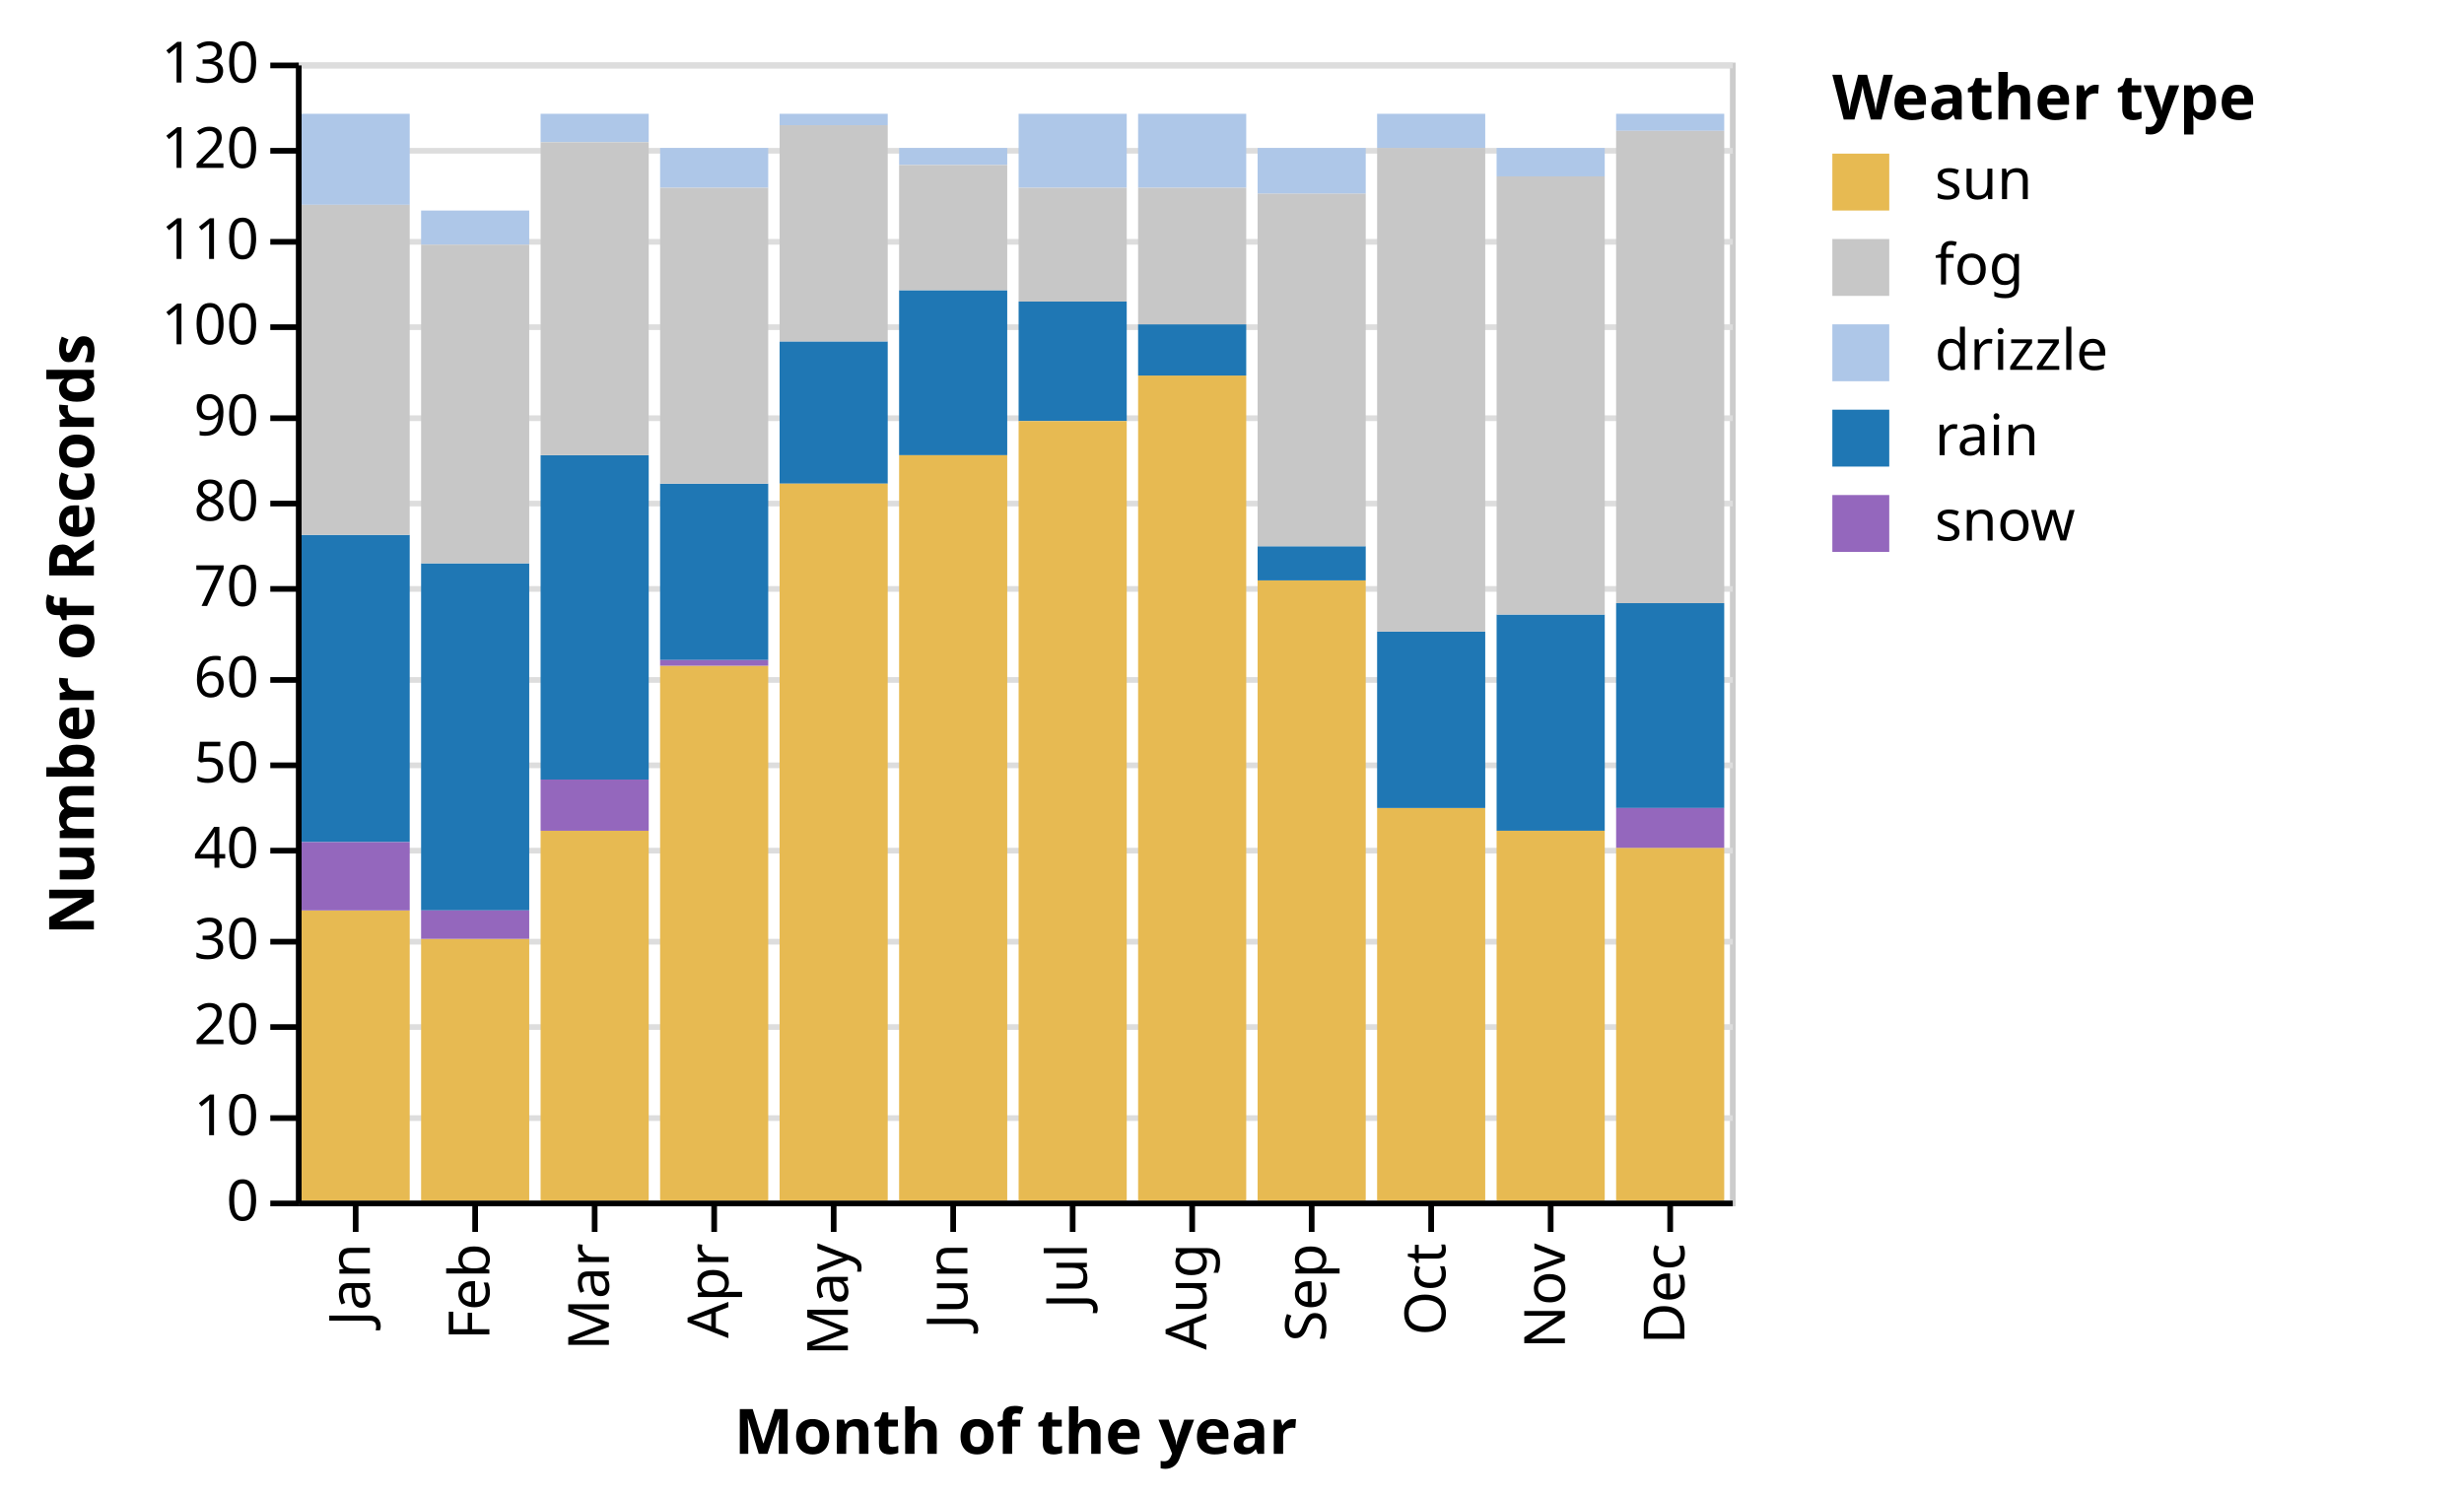
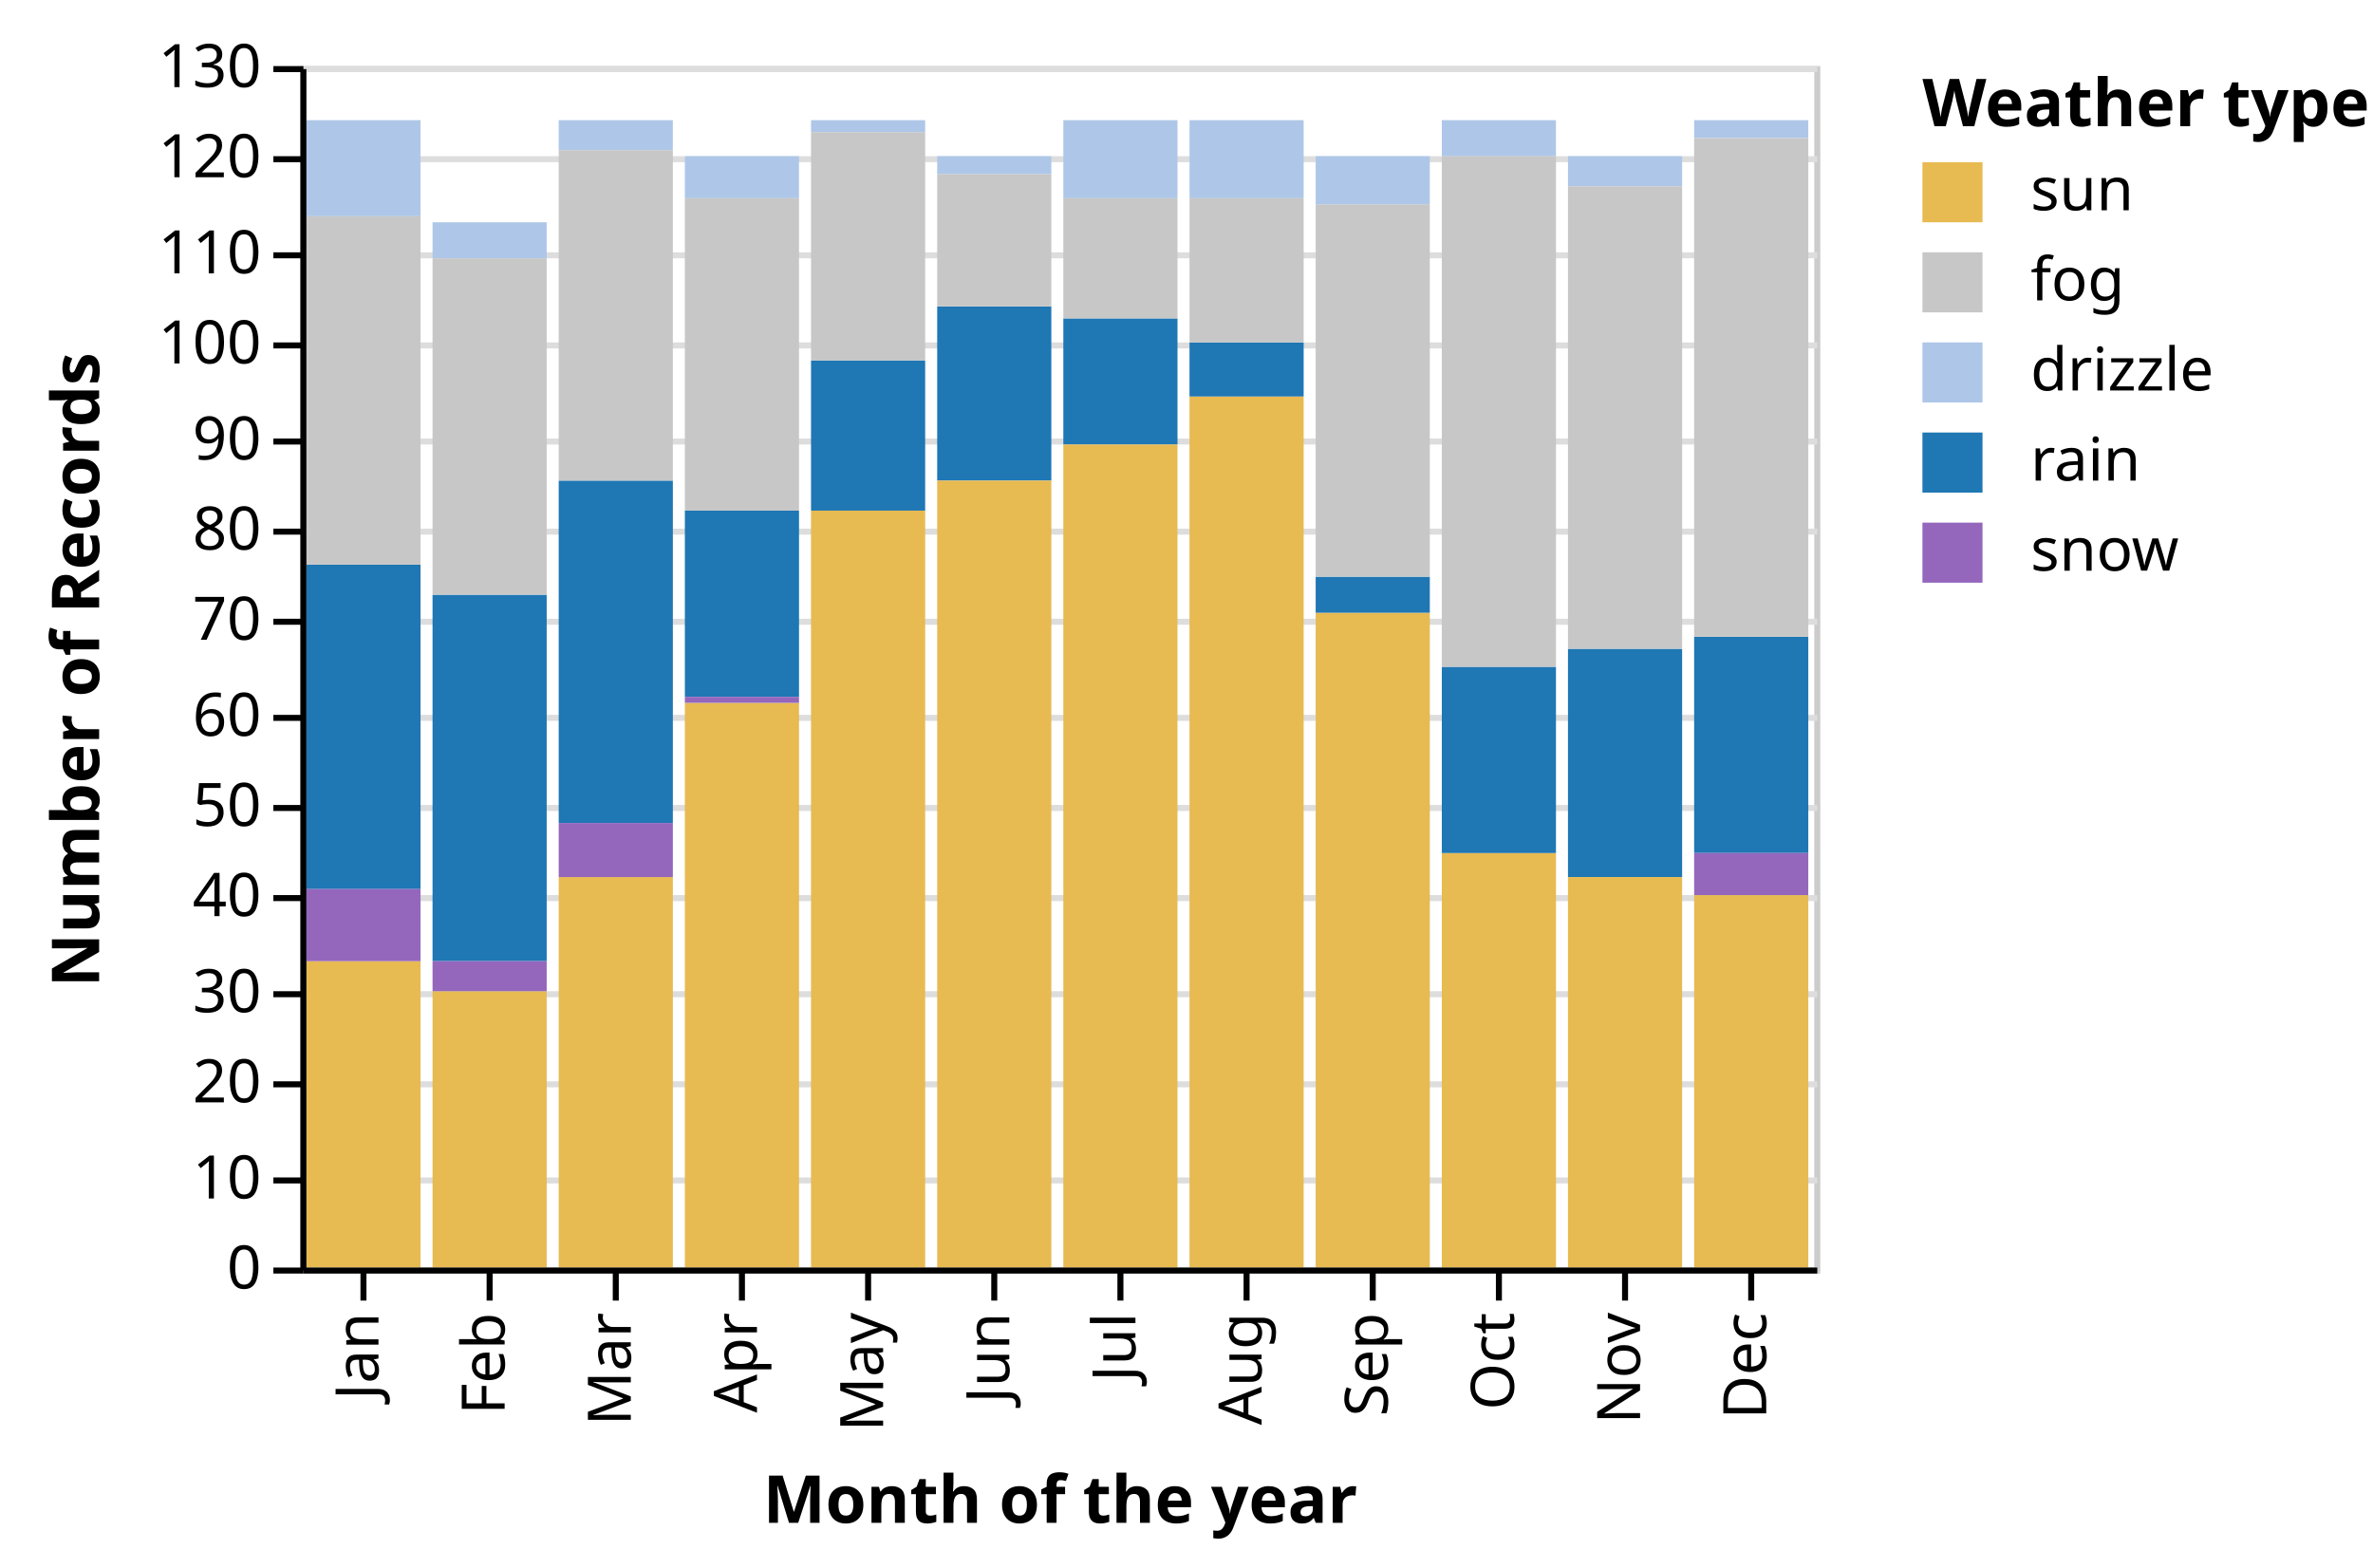
- <svg xmlns="http://www.w3.org/2000/svg" class="marks" width="433" height="263" viewBox="0 0 433 263" version="1.1">
-   <g transform="translate(52,11)">
+ <svg xmlns="http://www.w3.org/2000/svg" class="marks" width="395" height="261" viewBox="0 0 395 261" version="1.1">
+   <g transform="translate(50,11)">
    <g class="mark-group role-frame root">
      <g transform="translate(0,0)">
        <path class="background" d="M0.5,0.5h252v200h-252Z" style="fill: transparent; stroke: #ccc;" />
        <g>
          <g class="mark-group role-axis">
            <g transform="translate(0.5,0.5)">
              <path class="background" d="M0,0h0v0h0Z" style="pointer-events: none; fill: none;" />
              <g>
                <g class="mark-rule role-axis-grid" style="pointer-events: none;">
                  <line transform="translate(0,200)" x2="252" y2="0" style="fill: none; stroke: #ddd; stroke-width: 1; stroke-dasharray: ; opacity: 1;" />
                  <line transform="translate(0,185)" x2="252" y2="0" style="fill: none; stroke: #ddd; stroke-width: 1; stroke-dasharray: ; opacity: 1;" />
                  <line transform="translate(0,169)" x2="252" y2="0" style="fill: none; stroke: #ddd; stroke-width: 1; stroke-dasharray: ; opacity: 1;" />
                  <line transform="translate(0,154)" x2="252" y2="0" style="fill: none; stroke: #ddd; stroke-width: 1; stroke-dasharray: ; opacity: 1;" />
                  <line transform="translate(0,138)" x2="252" y2="0" style="fill: none; stroke: #ddd; stroke-width: 1; stroke-dasharray: ; opacity: 1;" />
                  <line transform="translate(0,123)" x2="252" y2="0" style="fill: none; stroke: #ddd; stroke-width: 1; stroke-dasharray: ; opacity: 1;" />
                  <line transform="translate(0,108)" x2="252" y2="0" style="fill: none; stroke: #ddd; stroke-width: 1; stroke-dasharray: ; opacity: 1;" />
                  <line transform="translate(0,92)" x2="252" y2="0" style="fill: none; stroke: #ddd; stroke-width: 1; stroke-dasharray: ; opacity: 1;" />
                  <line transform="translate(0,77)" x2="252" y2="0" style="fill: none; stroke: #ddd; stroke-width: 1; stroke-dasharray: ; opacity: 1;" />
                  <line transform="translate(0,62)" x2="252" y2="0" style="fill: none; stroke: #ddd; stroke-width: 1; stroke-dasharray: ; opacity: 1;" />
                  <line transform="translate(0,46)" x2="252" y2="0" style="fill: none; stroke: #ddd; stroke-width: 1; stroke-dasharray: ; opacity: 1;" />
                  <line transform="translate(0,31)" x2="252" y2="0" style="fill: none; stroke: #ddd; stroke-width: 1; stroke-dasharray: ; opacity: 1;" />
                  <line transform="translate(0,15)" x2="252" y2="0" style="fill: none; stroke: #ddd; stroke-width: 1; stroke-dasharray: ; opacity: 1;" />
                  <line transform="translate(0,0)" x2="252" y2="0" style="fill: none; stroke: #ddd; stroke-width: 1; stroke-dasharray: ; opacity: 1;" />
                </g>
              </g>
            </g>
          </g>
          <g class="mark-rect role-bar marks">
            <path d="M1,9h19v16h-19Z" style="fill: #aec7e8;" />
            <path d="M1,83h19v54h-19Z" style="fill: #1f77b4;" />
            <path d="M1,149h19v51h-19Z" style="fill: #e7ba52;" />
            <path d="M1,137h19v12h-19Z" style="fill: #9467bd;" />
            <path d="M22,88h19v61h-19Z" style="fill: #1f77b4;" />
            <path d="M22,154h19v46h-19Z" style="fill: #e7ba52;" />
            <path d="M22,26h19v6h-19Z" style="fill: #aec7e8;" />
            <path d="M22,149h19v5h-19Z" style="fill: #9467bd;" />
            <path d="M43,135h19v65h-19Z" style="fill: #e7ba52;" />
            <path d="M43,69h19v57h-19Z" style="fill: #1f77b4;" />
            <path d="M43,126h19v9h-19Z" style="fill: #9467bd;" />
            <path d="M43,9h19v5h-19Z" style="fill: #aec7e8;" />
            <path d="M64,74h19v31h-19Z" style="fill: #1f77b4;" />
            <path d="M64,106h19v94h-19Z" style="fill: #e7ba52;" />
            <path d="M64,105h19v1h-19Z" style="fill: #9467bd;" />
            <path d="M64,15h19v7h-19Z" style="fill: #aec7e8;" />
            <path d="M85,49h19v25h-19Z" style="fill: #1f77b4;" />
            <path d="M85,74h19v126h-19Z" style="fill: #e7ba52;" />
            <path d="M85,9h19v2h-19Z" style="fill: #aec7e8;" />
            <path d="M106,40h19v29h-19Z" style="fill: #1f77b4;" />
            <path d="M106,69h19v131h-19Z" style="fill: #e7ba52;" />
            <path d="M106,15h19v3h-19Z" style="fill: #aec7e8;" />
            <path d="M127,42h19v21h-19Z" style="fill: #1f77b4;" />
            <path d="M127,63h19v137h-19Z" style="fill: #e7ba52;" />
            <path d="M127,9h19v13h-19Z" style="fill: #aec7e8;" />
            <path d="M127,22h19v20h-19Z" style="fill: #c7c7c7;" />
            <path d="M148,9h19v13h-19Z" style="fill: #aec7e8;" />
            <path d="M148,55h19v145h-19Z" style="fill: #e7ba52;" />
            <path d="M148,46h19v9h-19Z" style="fill: #1f77b4;" />
            <path d="M169,91h19v109h-19Z" style="fill: #e7ba52;" />
            <path d="M169,85h19v6h-19Z" style="fill: #1f77b4;" />
            <path d="M169,23h19v62h-19Z" style="fill: #c7c7c7;" />
            <path d="M169,15h19v8h-19Z" style="fill: #aec7e8;" />
            <path d="M190,131h19v69h-19Z" style="fill: #e7ba52;" />
            <path d="M190,9h19v6h-19Z" style="fill: #aec7e8;" />
            <path d="M190,100h19v31h-19Z" style="fill: #1f77b4;" />
            <path d="M211,97h19v38h-19Z" style="fill: #1f77b4;" />
            <path d="M211,135h19v65h-19Z" style="fill: #e7ba52;" />
            <path d="M211,15h19v5h-19Z" style="fill: #aec7e8;" />
            <path d="M211,20h19v77h-19Z" style="fill: #c7c7c7;" />
            <path d="M232,95h19v36h-19Z" style="fill: #1f77b4;" />
            <path d="M232,138h19v62h-19Z" style="fill: #e7ba52;" />
            <path d="M232,131h19v7h-19Z" style="fill: #9467bd;" />
            <path d="M232,9h19v3h-19Z" style="fill: #aec7e8;" />
            <path d="M43,14h19v55h-19Z" style="fill: #c7c7c7;" />
            <path d="M64,22h19v52h-19Z" style="fill: #c7c7c7;" />
            <path d="M85,11h19v38h-19Z" style="fill: #c7c7c7;" />
            <path d="M106,18h19v22h-19Z" style="fill: #c7c7c7;" />
            <path d="M148,22h19v24h-19Z" style="fill: #c7c7c7;" />
            <path d="M190,15h19v85h-19Z" style="fill: #c7c7c7;" />
            <path d="M232,12h19v83h-19Z" style="fill: #c7c7c7;" />
            <path d="M1,25h19v58h-19Z" style="fill: #c7c7c7;" />
            <path d="M22,32h19v56h-19Z" style="fill: #c7c7c7;" />
          </g>
          <g class="mark-group role-legend">
            <g transform="translate(270,0)">
-               <path class="background" d="M0,0h106v86h-106Z" style="pointer-events: none; fill: none;" />
+               <path class="background" d="M0,0h70v86h-70Z" style="pointer-events: none; fill: none;" />
              <g>
                <g class="mark-group role-legend-entry">
                  <g transform="translate(0,16)">
                    <path class="background" d="M0,0h0v0h0Z" style="pointer-events: none; fill: none;" />
                    <g>
                      <g class="mark-symbol role-legend-symbol" style="pointer-events: none;">
                        <path transform="translate(5,5)" d="M-5,-5h10v10h-10Z" style="fill: #e7ba52; stroke-width: 1.5; opacity: 1;" />
                        <path transform="translate(5,20)" d="M-5,-5h10v10h-10Z" style="fill: #c7c7c7; stroke-width: 1.5; opacity: 1;" />
                        <path transform="translate(5,35)" d="M-5,-5h10v10h-10Z" style="fill: #aec7e8; stroke-width: 1.5; opacity: 1;" />
                        <path transform="translate(5,50)" d="M-5,-5h10v10h-10Z" style="fill: #1f77b4; stroke-width: 1.5; opacity: 1;" />
                        <path transform="translate(5,65)" d="M-5,-5h10v10h-10Z" style="fill: #9467bd; stroke-width: 1.5; opacity: 1;" />
                      </g>
                      <g class="mark-text role-legend-label" style="pointer-events: none;">
                        <text text-anchor="start" transform="translate(18,8)" style="font: 10px sans-serif; fill: #000; opacity: 1;">sun</text>
                        <text text-anchor="start" transform="translate(18,23)" style="font: 10px sans-serif; fill: #000; opacity: 1;">fog</text>
                        <text text-anchor="start" transform="translate(18,38)" style="font: 10px sans-serif; fill: #000; opacity: 1;">drizzle</text>
                        <text text-anchor="start" transform="translate(18,53)" style="font: 10px sans-serif; fill: #000; opacity: 1;">rain</text>
                        <text text-anchor="start" transform="translate(18,68)" style="font: 10px sans-serif; fill: #000; opacity: 1;">snow</text>
                      </g>
                    </g>
                  </g>
                </g>
                <g class="mark-text role-legend-title" style="pointer-events: none;">
                  <text text-anchor="start" transform="translate(0,10)" style="font: bold 11px sans-serif; fill: #000; opacity: 1;">Weather type</text>
                </g>
              </g>
            </g>
          </g>
          <g class="mark-group role-axis">
            <g transform="translate(0.5,200.5)">
              <path class="background" d="M0,0h0v0h0Z" style="pointer-events: none; fill: none;" />
              <g>
                <g class="mark-rule role-axis-tick" style="pointer-events: none;">
                  <line transform="translate(10,0)" x2="0" y2="5" style="fill: none; stroke: #000; stroke-width: 1; opacity: 1;" />
                  <line transform="translate(31,0)" x2="0" y2="5" style="fill: none; stroke: #000; stroke-width: 1; opacity: 1;" />
                  <line transform="translate(52,0)" x2="0" y2="5" style="fill: none; stroke: #000; stroke-width: 1; opacity: 1;" />
                  <line transform="translate(73,0)" x2="0" y2="5" style="fill: none; stroke: #000; stroke-width: 1; opacity: 1;" />
                  <line transform="translate(94,0)" x2="0" y2="5" style="fill: none; stroke: #000; stroke-width: 1; opacity: 1;" />
                  <line transform="translate(115,0)" x2="0" y2="5" style="fill: none; stroke: #000; stroke-width: 1; opacity: 1;" />
                  <line transform="translate(136,0)" x2="0" y2="5" style="fill: none; stroke: #000; stroke-width: 1; opacity: 1;" />
                  <line transform="translate(157,0)" x2="0" y2="5" style="fill: none; stroke: #000; stroke-width: 1; opacity: 1;" />
                  <line transform="translate(178,0)" x2="0" y2="5" style="fill: none; stroke: #000; stroke-width: 1; opacity: 1;" />
                  <line transform="translate(199,0)" x2="0" y2="5" style="fill: none; stroke: #000; stroke-width: 1; opacity: 1;" />
                  <line transform="translate(220,0)" x2="0" y2="5" style="fill: none; stroke: #000; stroke-width: 1; opacity: 1;" />
                  <line transform="translate(241,0)" x2="0" y2="5" style="fill: none; stroke: #000; stroke-width: 1; opacity: 1;" />
                </g>
                <g class="mark-text role-axis-label" style="pointer-events: none;">
                  <text text-anchor="end" transform="translate(9.5,7) rotate(270) translate(0,3)" style="font: 10px sans-serif; fill: #000; opacity: 1;">Jan</text>
                  <text text-anchor="end" transform="translate(30.5,7) rotate(270) translate(0,3)" style="font: 10px sans-serif; fill: #000; opacity: 1;">Feb</text>
                  <text text-anchor="end" transform="translate(51.5,7) rotate(270) translate(0,3)" style="font: 10px sans-serif; fill: #000; opacity: 1;">Mar</text>
                  <text text-anchor="end" transform="translate(72.5,7) rotate(270) translate(0,3)" style="font: 10px sans-serif; fill: #000; opacity: 1;">Apr</text>
                  <text text-anchor="end" transform="translate(93.5,7) rotate(270) translate(0,3)" style="font: 10px sans-serif; fill: #000; opacity: 1;">May</text>
                  <text text-anchor="end" transform="translate(114.5,7) rotate(270) translate(0,3)" style="font: 10px sans-serif; fill: #000; opacity: 1;">Jun</text>
                  <text text-anchor="end" transform="translate(135.5,7) rotate(270) translate(0,3)" style="font: 10px sans-serif; fill: #000; opacity: 1;">Jul</text>
                  <text text-anchor="end" transform="translate(156.5,7) rotate(270) translate(0,3)" style="font: 10px sans-serif; fill: #000; opacity: 1;">Aug</text>
                  <text text-anchor="end" transform="translate(177.5,7) rotate(270) translate(0,3)" style="font: 10px sans-serif; fill: #000; opacity: 1;">Sep</text>
                  <text text-anchor="end" transform="translate(198.5,7) rotate(270) translate(0,3)" style="font: 10px sans-serif; fill: #000; opacity: 1;">Oct</text>
                  <text text-anchor="end" transform="translate(219.5,7) rotate(270) translate(0,3)" style="font: 10px sans-serif; fill: #000; opacity: 1;">Nov</text>
                  <text text-anchor="end" transform="translate(240.5,7) rotate(270) translate(0,3)" style="font: 10px sans-serif; fill: #000; opacity: 1;">Dec</text>
                </g>
                <g class="mark-rule role-axis-domain" style="pointer-events: none;">
                  <line transform="translate(0,0)" x2="252" y2="0" style="fill: none; stroke: #000; stroke-width: 1; opacity: 1;" />
                </g>
                <g class="mark-text role-axis-title" style="pointer-events: none;">
-                   <text text-anchor="middle" transform="translate(126,44)" style="font: bold 11px sans-serif; fill: #000; opacity: 1;">Month of the year</text>
+                   <text text-anchor="middle" transform="translate(126,42)" style="font: bold 11px sans-serif; fill: #000; opacity: 1;">Month of the year</text>
                </g>
              </g>
            </g>
          </g>
          <g class="mark-group role-axis">
            <g transform="translate(0.5,0.5)">
              <path class="background" d="M0,0h0v0h0Z" style="pointer-events: none; fill: none;" />
              <g>
                <g class="mark-rule role-axis-tick" style="pointer-events: none;">
                  <line transform="translate(0,200)" x2="-5" y2="0" style="fill: none; stroke: #000; stroke-width: 1; opacity: 1;" />
                  <line transform="translate(0,185)" x2="-5" y2="0" style="fill: none; stroke: #000; stroke-width: 1; opacity: 1;" />
                  <line transform="translate(0,169)" x2="-5" y2="0" style="fill: none; stroke: #000; stroke-width: 1; opacity: 1;" />
                  <line transform="translate(0,154)" x2="-5" y2="0" style="fill: none; stroke: #000; stroke-width: 1; opacity: 1;" />
                  <line transform="translate(0,138)" x2="-5" y2="0" style="fill: none; stroke: #000; stroke-width: 1; opacity: 1;" />
                  <line transform="translate(0,123)" x2="-5" y2="0" style="fill: none; stroke: #000; stroke-width: 1; opacity: 1;" />
                  <line transform="translate(0,108)" x2="-5" y2="0" style="fill: none; stroke: #000; stroke-width: 1; opacity: 1;" />
                  <line transform="translate(0,92)" x2="-5" y2="0" style="fill: none; stroke: #000; stroke-width: 1; opacity: 1;" />
                  <line transform="translate(0,77)" x2="-5" y2="0" style="fill: none; stroke: #000; stroke-width: 1; opacity: 1;" />
                  <line transform="translate(0,62)" x2="-5" y2="0" style="fill: none; stroke: #000; stroke-width: 1; opacity: 1;" />
                  <line transform="translate(0,46)" x2="-5" y2="0" style="fill: none; stroke: #000; stroke-width: 1; opacity: 1;" />
                  <line transform="translate(0,31)" x2="-5" y2="0" style="fill: none; stroke: #000; stroke-width: 1; opacity: 1;" />
                  <line transform="translate(0,15)" x2="-5" y2="0" style="fill: none; stroke: #000; stroke-width: 1; opacity: 1;" />
                  <line transform="translate(0,0)" x2="-5" y2="0" style="fill: none; stroke: #000; stroke-width: 1; opacity: 1;" />
                </g>
                <g class="mark-text role-axis-label" style="pointer-events: none;">
                  <text text-anchor="end" transform="translate(-7,203)" style="font: 10px sans-serif; fill: #000; opacity: 1;">0</text>
                  <text text-anchor="end" transform="translate(-7,188)" style="font: 10px sans-serif; fill: #000; opacity: 1;">10</text>
                  <text text-anchor="end" transform="translate(-7,172)" style="font: 10px sans-serif; fill: #000; opacity: 1;">20</text>
                  <text text-anchor="end" transform="translate(-7,157)" style="font: 10px sans-serif; fill: #000; opacity: 1;">30</text>
                  <text text-anchor="end" transform="translate(-7,141)" style="font: 10px sans-serif; fill: #000; opacity: 1;">40</text>
                  <text text-anchor="end" transform="translate(-7,126)" style="font: 10px sans-serif; fill: #000; opacity: 1;">50</text>
                  <text text-anchor="end" transform="translate(-7,111)" style="font: 10px sans-serif; fill: #000; opacity: 1;">60</text>
                  <text text-anchor="end" transform="translate(-7,95)" style="font: 10px sans-serif; fill: #000; opacity: 1;">70</text>
                  <text text-anchor="end" transform="translate(-7,80)" style="font: 10px sans-serif; fill: #000; opacity: 1;">80</text>
                  <text text-anchor="end" transform="translate(-7,65)" style="font: 10px sans-serif; fill: #000; opacity: 1;">90</text>
                  <text text-anchor="end" transform="translate(-7,49)" style="font: 10px sans-serif; fill: #000; opacity: 1;">100</text>
                  <text text-anchor="end" transform="translate(-7,34)" style="font: 10px sans-serif; fill: #000; opacity: 1;">110</text>
                  <text text-anchor="end" transform="translate(-7,18)" style="font: 10px sans-serif; fill: #000; opacity: 1;">120</text>
                  <text text-anchor="end" transform="translate(-7,3)" style="font: 10px sans-serif; fill: #000; opacity: 1;">130</text>
                </g>
                <g class="mark-rule role-axis-domain" style="pointer-events: none;">
                  <line transform="translate(0,200)" x2="0" y2="-200" style="fill: none; stroke: #000; stroke-width: 1; opacity: 1;" />
                </g>
                <g class="mark-text role-axis-title" style="pointer-events: none;">
-                   <text text-anchor="middle" transform="translate(-34,100) rotate(-90) translate(0,-2)" style="font: bold 11px sans-serif; fill: #000; opacity: 1;">Number of Records</text>
+                   <text text-anchor="middle" transform="translate(-32,100) rotate(-90) translate(0,-2)" style="font: bold 11px sans-serif; fill: #000; opacity: 1;">Number of Records</text>
                </g>
              </g>
            </g>
          </g>
        </g>
      </g>
    </g>
  </g>
</svg>
